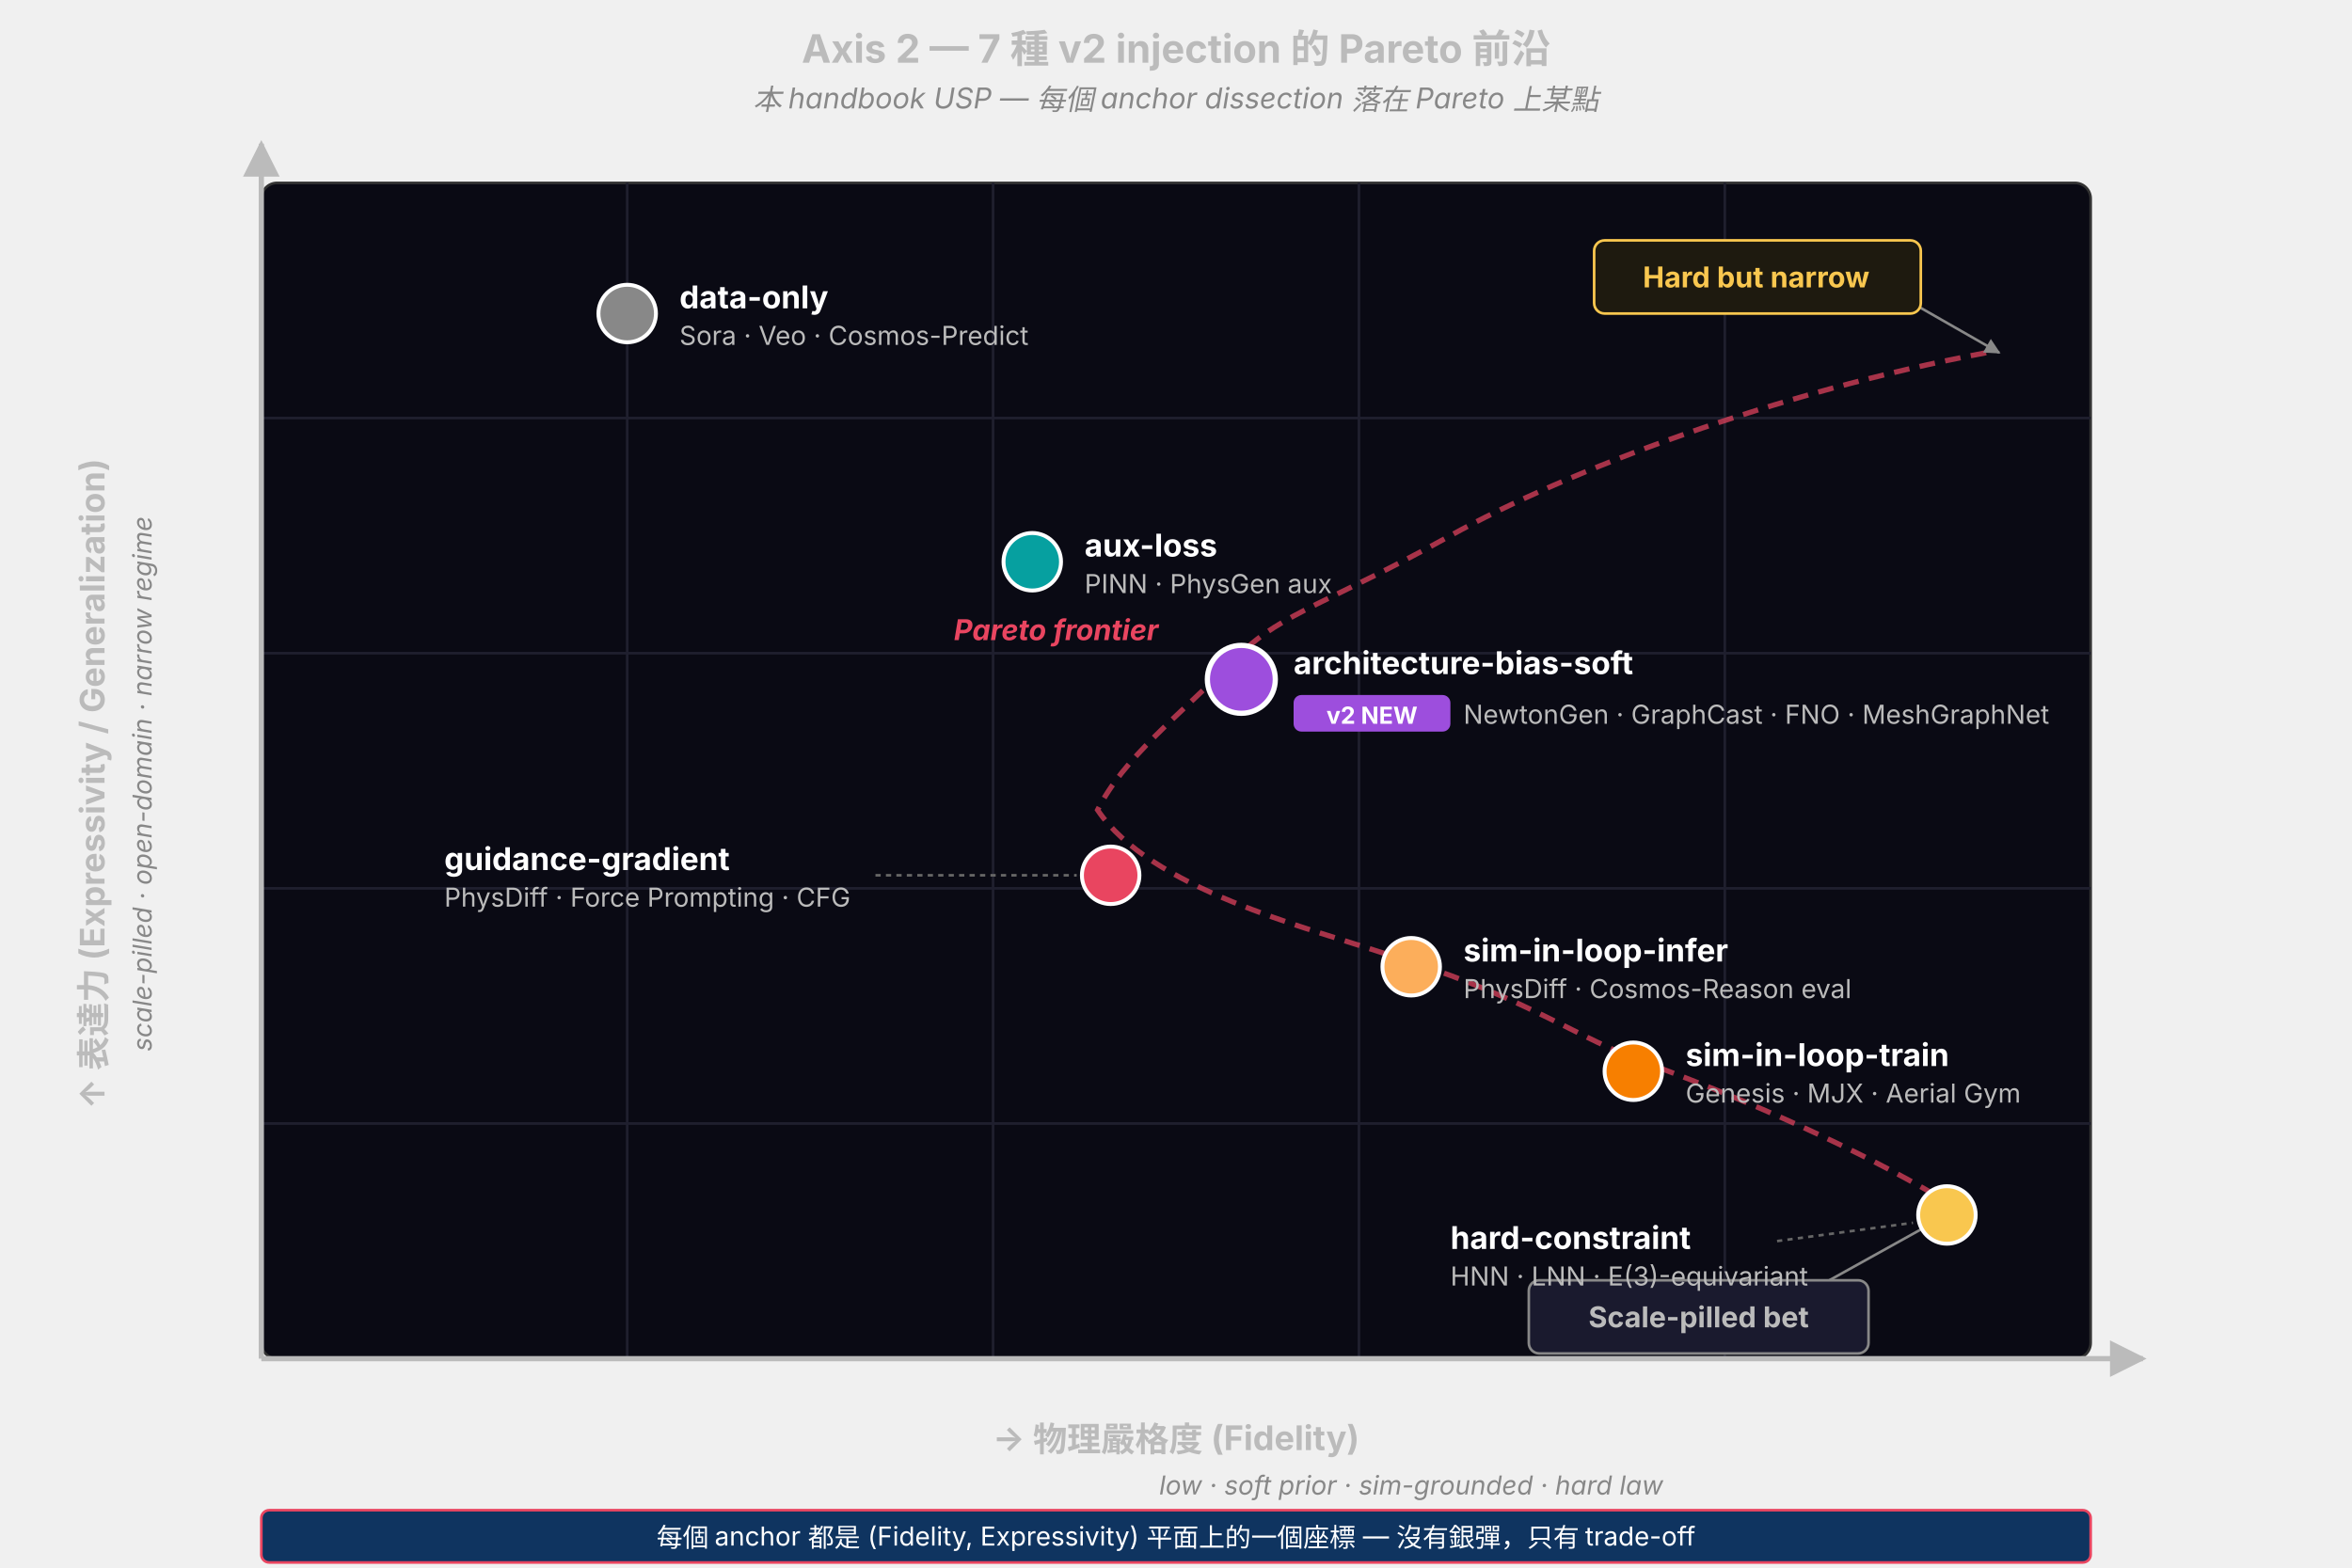
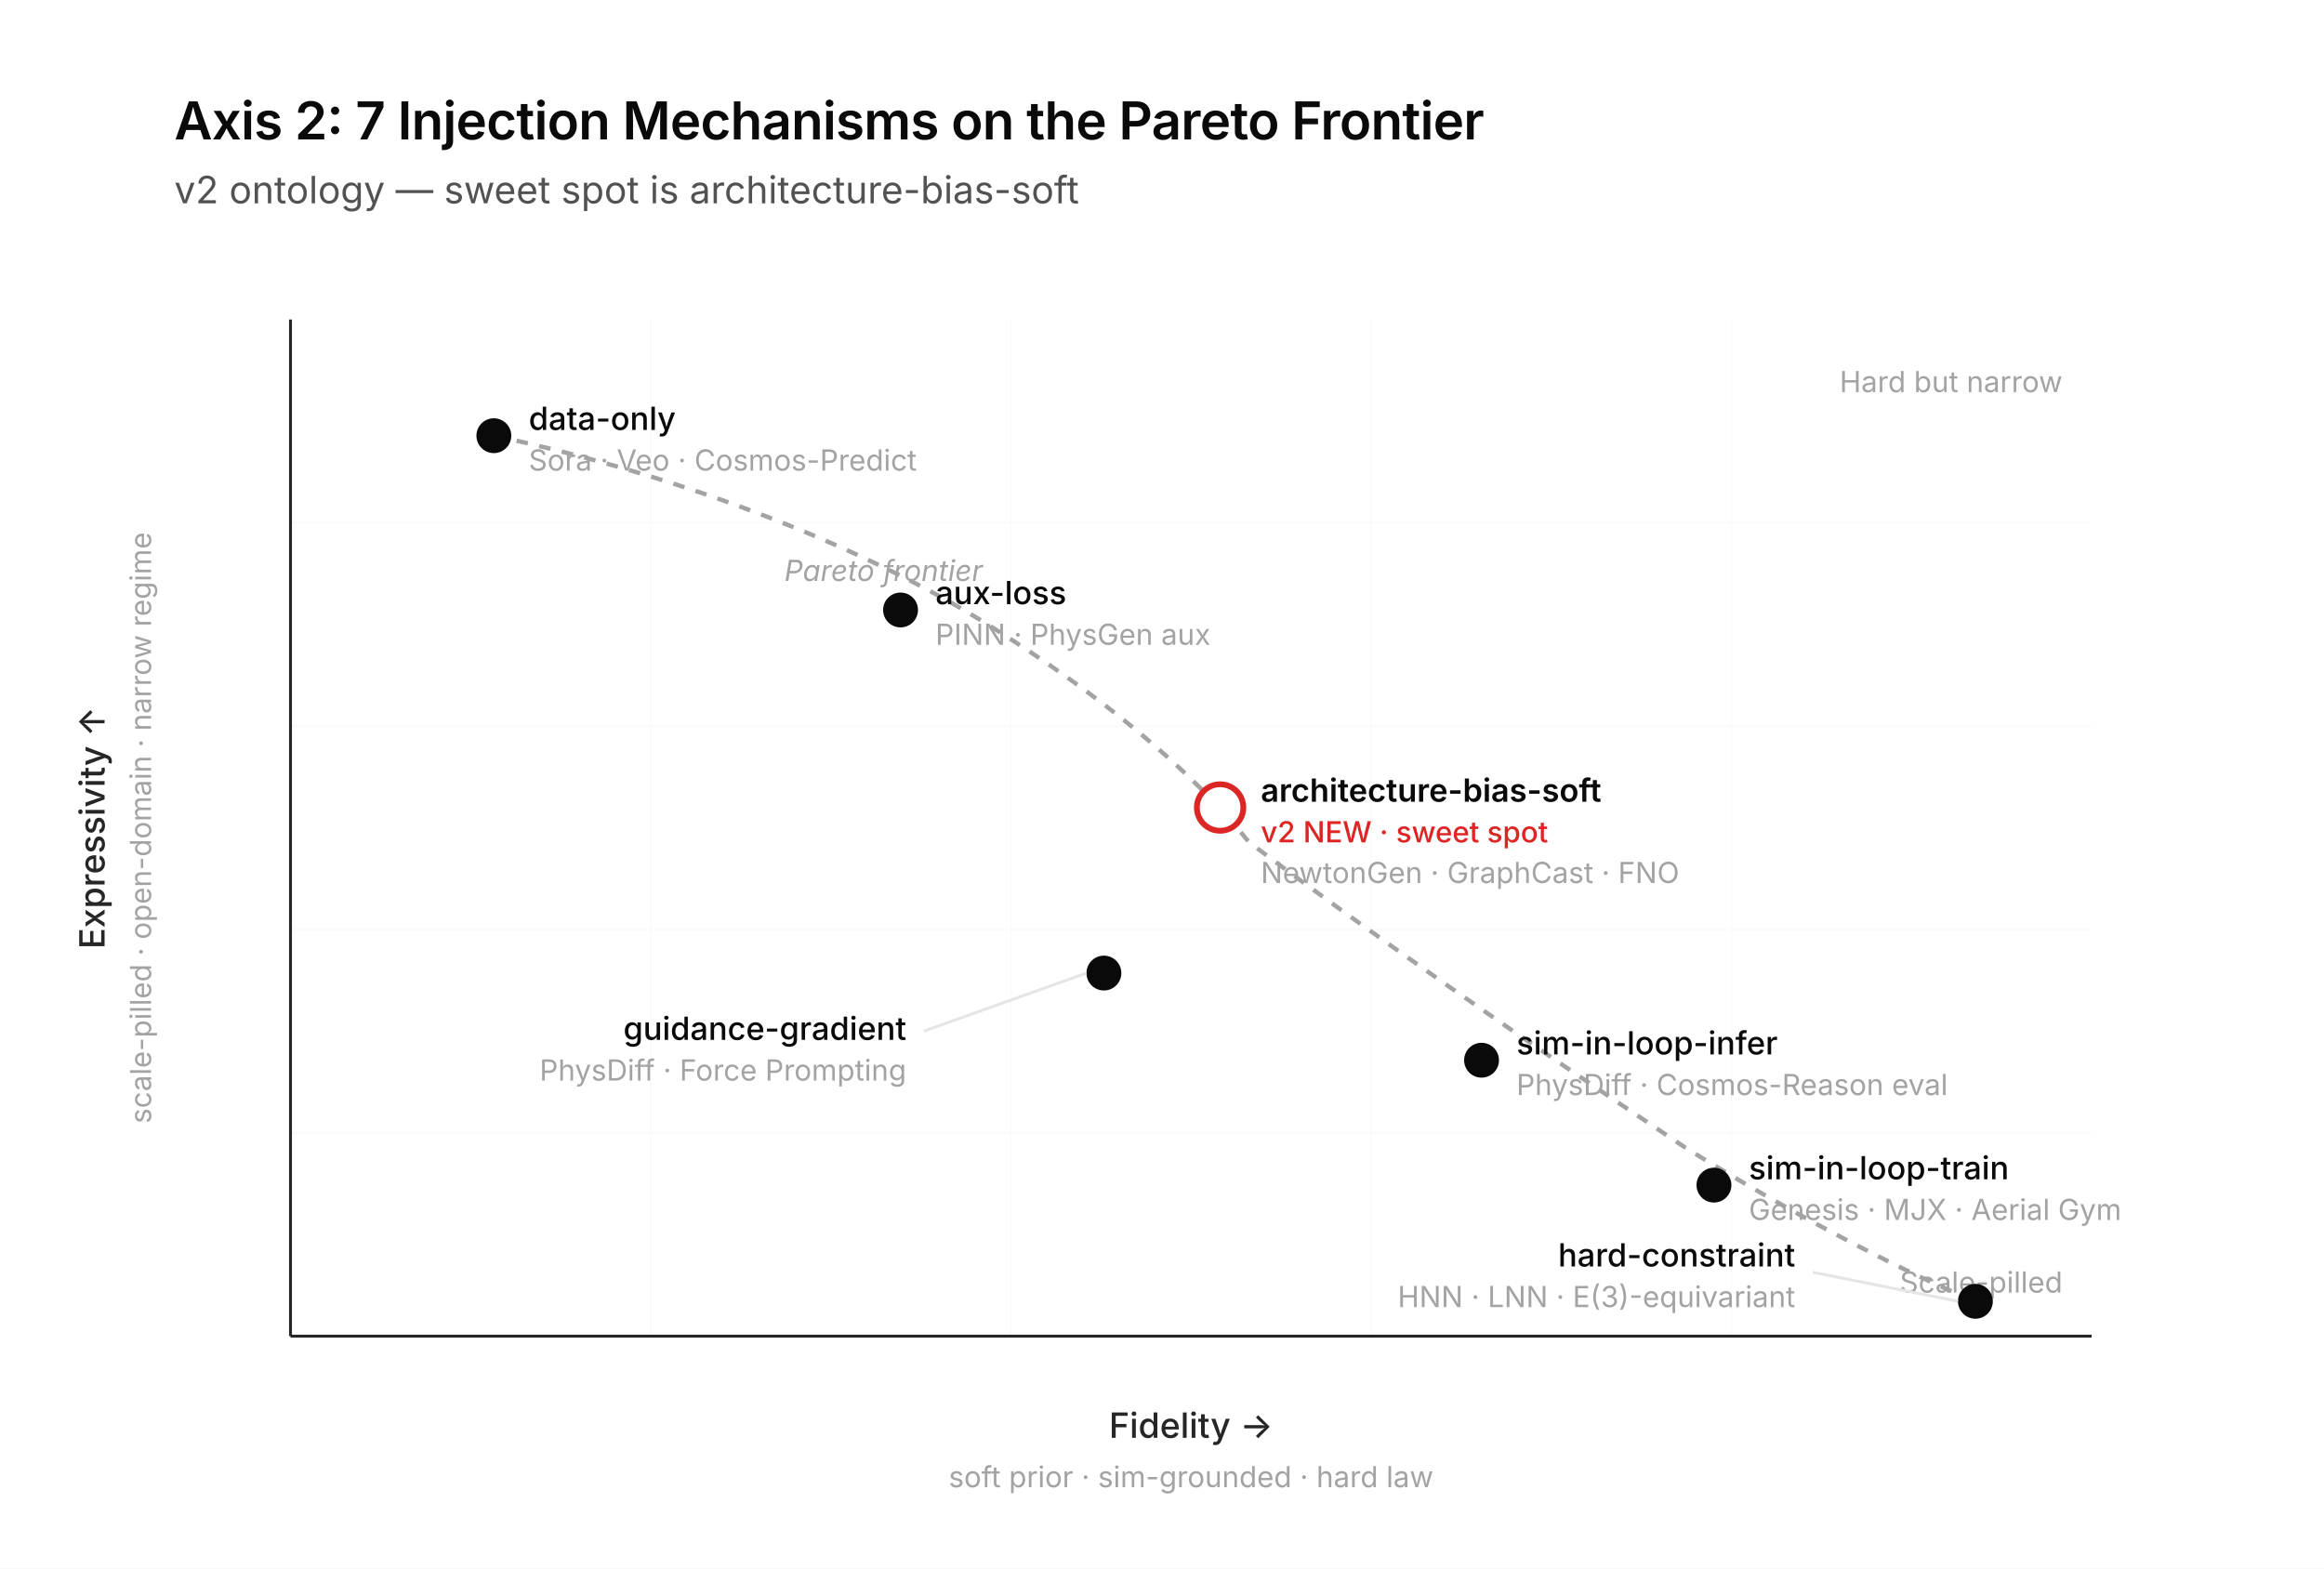
- <svg xmlns="http://www.w3.org/2000/svg" viewBox="0 0 900 600" font-family="-apple-system, system-ui, sans-serif">
-   <defs>
-     <marker id="arr-axis" viewBox="0 0 10 10" refX="9" refY="5" markerWidth="7" markerHeight="7" orient="auto">
-       <path d="M0,0 L10,5 L0,10 z" fill="#bbb" />
-     </marker>
-     <marker id="arr-anno" viewBox="0 0 10 10" refX="9" refY="5" markerWidth="6" markerHeight="6" orient="auto">
-       <path d="M0,0 L10,5 L0,10 z" fill="#888" />
-     </marker>
-   </defs>
-   <text x="450" y="24" text-anchor="middle" fill="#bbb" font-size="15" font-weight="700">Axis 2 — 7 種 v2 injection 的 Pareto 前沿</text>
-   <text x="450" y="42" text-anchor="middle" fill="#888" font-size="11" font-style="italic">本 handbook USP — 每個 anchor dissection 落在 Pareto 上某點</text>
-   <rect x="100" y="70" width="700" height="450" rx="6" fill="#0a0a14" stroke="#333" stroke-width="1" />
-   <g stroke="#1f1f2e" stroke-width="1">
-     <line x1="100" y1="160" x2="800" y2="160" />
-     <line x1="100" y1="250" x2="800" y2="250" />
-     <line x1="100" y1="340" x2="800" y2="340" />
-     <line x1="100" y1="430" x2="800" y2="430" />
-     <line x1="240" y1="70" x2="240" y2="520" />
-     <line x1="380" y1="70" x2="380" y2="520" />
-     <line x1="520" y1="70" x2="520" y2="520" />
-     <line x1="660" y1="70" x2="660" y2="520" />
+ <svg xmlns="http://www.w3.org/2000/svg" viewBox="0 0 800 540" font-family="'Inter', -apple-system, BlinkMacSystemFont, system-ui, sans-serif">
+   <style>
+     text { font-variant-numeric: tabular-nums; }
+   </style>
+   <rect width="800" height="540" fill="#ffffff" />
+   <text x="60" y="48" fill="#0a0a0a" font-size="18" font-weight="600" letter-spacing="-0.2">Axis 2: 7 Injection Mechanisms on the Pareto Frontier</text>
+   <text x="60" y="70" fill="#525252" font-size="13" font-weight="400">v2 ontology — sweet spot is architecture-bias-soft</text>
+   <g stroke="#fafafa" stroke-width="0.5">
+     <line x1="100" y1="180" x2="720" y2="180" />
+     <line x1="100" y1="250" x2="720" y2="250" />
+     <line x1="100" y1="320" x2="720" y2="320" />
+     <line x1="100" y1="390" x2="720" y2="390" />
+     <line x1="224" y1="110" x2="224" y2="460" />
+     <line x1="348" y1="110" x2="348" y2="460" />
+     <line x1="472" y1="110" x2="472" y2="460" />
+     <line x1="596" y1="110" x2="596" y2="460" />
  </g>
-   <line x1="100" y1="520" x2="820" y2="520" stroke="#bbb" stroke-width="2" marker-end="url(#arr-axis)" />
-   <line x1="100" y1="520" x2="100" y2="55" stroke="#bbb" stroke-width="2" marker-end="url(#arr-axis)" />
-   <text x="450" y="555" text-anchor="middle" fill="#bbb" font-size="13" font-weight="700">→ 物理嚴格度 (Fidelity)</text>
-   <text x="540" y="572" text-anchor="middle" fill="#888" font-size="10" font-style="italic">low · soft prior · sim-grounded · hard law</text>
-   <g transform="translate(40,300) rotate(-90)">
-     <text x="0" y="0" text-anchor="middle" fill="#bbb" font-size="13" font-weight="700">↑ 表達力 (Expressivity / Generalization)</text>
+   <line x1="100" y1="460" x2="720" y2="460" stroke="#262626" stroke-width="1" />
+   <line x1="100" y1="460" x2="100" y2="110" stroke="#262626" stroke-width="1" />
+   <text x="410" y="495" text-anchor="middle" fill="#262626" font-size="12" font-weight="500">Fidelity →</text>
+   <text x="410" y="512" text-anchor="middle" fill="#a3a3a3" font-size="10" font-weight="400">soft prior · sim-grounded · hard law</text>
+   <g transform="translate(36,285) rotate(-90)">
+     <text x="0" y="0" text-anchor="middle" fill="#262626" font-size="12" font-weight="500">Expressivity ↑</text>
  </g>
-   <g transform="translate(58,300) rotate(-90)">
-     <text x="0" y="0" text-anchor="middle" fill="#888" font-size="10" font-style="italic">scale-pilled · open-domain · narrow regime</text>
+   <g transform="translate(52,285) rotate(-90)">
+     <text x="0" y="0" text-anchor="middle" fill="#a3a3a3" font-size="10" font-weight="400">scale-pilled · open-domain · narrow regime</text>
  </g>
-   <path d="M 760,135 C 680,150 600,180 555,205 S 490,235 475,250 C 450,275 430,290 420,310 C 440,340 500,355 530,365 C 580,380 600,395 625,405 C 680,425 720,445 745,460" fill="none" stroke="#e94560" stroke-width="2" stroke-dasharray="6 4" opacity="0.7" />
-   <text x="365" y="245" fill="#e94560" font-size="11" font-style="italic" font-weight="700">Pareto frontier</text>
+   <path d="M 170,150 C 240,165 300,190 340,215 C 380,240 410,265 430,290 C 470,320 520,355 580,395 C 620,420 660,440 680,448" fill="none" stroke="#a3a3a3" stroke-width="1.5" stroke-dasharray="4 4" />
+   <text x="270" y="200" fill="#a3a3a3" font-size="10" font-weight="400" font-style="italic">Pareto frontier</text>
+   <text x="710" y="135" text-anchor="end" fill="#a3a3a3" font-size="10" font-weight="400">Hard but narrow</text>
+   <text x="710" y="445" text-anchor="end" fill="#a3a3a3" font-size="10" font-weight="400">Scale-pilled</text>
  <g>
-     <line x1="730" y1="115" x2="765" y2="135" stroke="#888" stroke-width="1" marker-end="url(#arr-anno)" />
-     <rect x="610" y="92" width="125" height="28" rx="4" fill="#1e1a0f" stroke="#f9c74f" stroke-width="1" />
-     <text x="672" y="110" text-anchor="middle" fill="#f9c74f" font-size="11" font-weight="700">Hard but narrow</text>
+     <circle cx="170" cy="150" r="6" fill="#0a0a0a" />
+     <text x="182" y="148" fill="#0a0a0a" font-size="11" font-weight="500">data-only</text>
+     <text x="182" y="162" fill="#a3a3a3" font-size="10" font-weight="400">Sora · Veo · Cosmos-Predict</text>
  </g>
  <g>
-     <line x1="700" y1="490" x2="745" y2="465" stroke="#888" stroke-width="1" marker-end="url(#arr-anno)" />
-     <rect x="585" y="490" width="130" height="28" rx="4" fill="#1a1a2e" stroke="#888" stroke-width="1" />
-     <text x="650" y="508" text-anchor="middle" fill="#bbb" font-size="11" font-weight="700">Scale-pilled bet</text>
+     <circle cx="310" cy="210" r="6" fill="#0a0a0a" />
+     <text x="322" y="208" fill="#0a0a0a" font-size="11" font-weight="500">aux-loss</text>
+     <text x="322" y="222" fill="#a3a3a3" font-size="10" font-weight="400">PINN · PhysGen aux</text>
  </g>
  <g>
-     <circle cx="240" cy="120" r="11" fill="#888" stroke="#fff" stroke-width="1.5" />
-     <text x="260" y="118" fill="#fff" font-size="12" font-weight="700">data-only</text>
-     <text x="260" y="132" fill="#bbb" font-size="10">Sora · Veo · Cosmos-Predict</text>
+     <circle cx="420" cy="278" r="8" fill="#ffffff" stroke="#dc2626" stroke-width="2" />
+     <text x="434" y="276" fill="#0a0a0a" font-size="11" font-weight="600">architecture-bias-soft</text>
+     <text x="434" y="290" fill="#dc2626" font-size="10" font-weight="500">v2 NEW · sweet spot</text>
+     <text x="434" y="304" fill="#a3a3a3" font-size="10" font-weight="400">NewtonGen · GraphCast · FNO</text>
  </g>
  <g>
-     <circle cx="395" cy="215" r="11" fill="#06a0a0" stroke="#fff" stroke-width="1.5" />
-     <text x="415" y="213" fill="#fff" font-size="12" font-weight="700">aux-loss</text>
-     <text x="415" y="227" fill="#bbb" font-size="10">PINN · PhysGen aux</text>
+     <circle cx="380" cy="335" r="6" fill="#0a0a0a" />
+     <line x1="374" y1="335" x2="318" y2="355" stroke="#e5e5e5" stroke-width="1" />
+     <text x="312" y="358" text-anchor="end" fill="#0a0a0a" font-size="11" font-weight="500">guidance-gradient</text>
+     <text x="312" y="372" text-anchor="end" fill="#a3a3a3" font-size="10" font-weight="400">PhysDiff · Force Prompting</text>
  </g>
  <g>
-     <circle cx="475" cy="260" r="13" fill="#9d4edd" stroke="#fff" stroke-width="2" />
-     <text x="495" y="258" fill="#fff" font-size="12" font-weight="700">architecture-bias-soft</text>
-     <rect x="495" y="266" width="60" height="14" rx="3" fill="#9d4edd" />
-     <text x="525" y="277" text-anchor="middle" fill="#fff" font-size="9" font-weight="700">v2 NEW</text>
-     <text x="560" y="277" fill="#bbb" font-size="10">NewtonGen · GraphCast · FNO · MeshGraphNet</text>
+     <circle cx="510" cy="365" r="6" fill="#0a0a0a" />
+     <text x="522" y="363" fill="#0a0a0a" font-size="11" font-weight="500">sim-in-loop-infer</text>
+     <text x="522" y="377" fill="#a3a3a3" font-size="10" font-weight="400">PhysDiff · Cosmos-Reason eval</text>
  </g>
  <g>
-     <circle cx="425" cy="335" r="11" fill="#e94560" stroke="#fff" stroke-width="1.5" />
-     <text x="170" y="333" fill="#fff" font-size="12" font-weight="700" text-anchor="start">guidance-gradient</text>
-     <text x="170" y="347" fill="#bbb" font-size="10" text-anchor="start">PhysDiff · Force Prompting · CFG</text>
-     <line x1="335" y1="335" x2="412" y2="335" stroke="#666" stroke-width="1" stroke-dasharray="2 2" />
+     <circle cx="590" cy="408" r="6" fill="#0a0a0a" />
+     <text x="602" y="406" fill="#0a0a0a" font-size="11" font-weight="500">sim-in-loop-train</text>
+     <text x="602" y="420" fill="#a3a3a3" font-size="10" font-weight="400">Genesis · MJX · Aerial Gym</text>
  </g>
  <g>
-     <circle cx="540" cy="370" r="11" fill="#fcae5b" stroke="#fff" stroke-width="1.5" />
-     <text x="560" y="368" fill="#fff" font-size="12" font-weight="700">sim-in-loop-infer</text>
-     <text x="560" y="382" fill="#bbb" font-size="10">PhysDiff · Cosmos-Reason eval</text>
+     <circle cx="680" cy="448" r="6" fill="#0a0a0a" />
+     <line x1="674" y1="448" x2="624" y2="438" stroke="#e5e5e5" stroke-width="1" />
+     <text x="618" y="436" text-anchor="end" fill="#0a0a0a" font-size="11" font-weight="500">hard-constraint</text>
+     <text x="618" y="450" text-anchor="end" fill="#a3a3a3" font-size="10" font-weight="400">HNN · LNN · E(3)-equivariant</text>
  </g>
-   <g>
-     <circle cx="625" cy="410" r="11" fill="#f77f00" stroke="#fff" stroke-width="1.5" />
-     <text x="645" y="408" fill="#fff" font-size="12" font-weight="700">sim-in-loop-train</text>
-     <text x="645" y="422" fill="#bbb" font-size="10">Genesis · MJX · Aerial Gym</text>
-   </g>
-   <g>
-     <circle cx="745" cy="465" r="11" fill="#f9c74f" stroke="#fff" stroke-width="1.5" />
-     <text x="555" y="478" fill="#fff" font-size="12" font-weight="700" text-anchor="start">hard-constraint</text>
-     <text x="555" y="492" fill="#bbb" font-size="10" text-anchor="start">HNN · LNN · E(3)-equivariant</text>
-     <line x1="680" y1="475" x2="732" y2="468" stroke="#666" stroke-width="1" stroke-dasharray="2 2" />
-   </g>
-   <rect x="100" y="578" width="700" height="20" rx="3" fill="#0f3460" stroke="#e94560" stroke-width="1" />
-   <text x="450" y="592" text-anchor="middle" fill="#fff" font-size="10">每個 anchor 都是 (Fidelity, Expressivity) 平面上的一個座標 — 沒有銀彈，只有 trade-off</text>
</svg>
